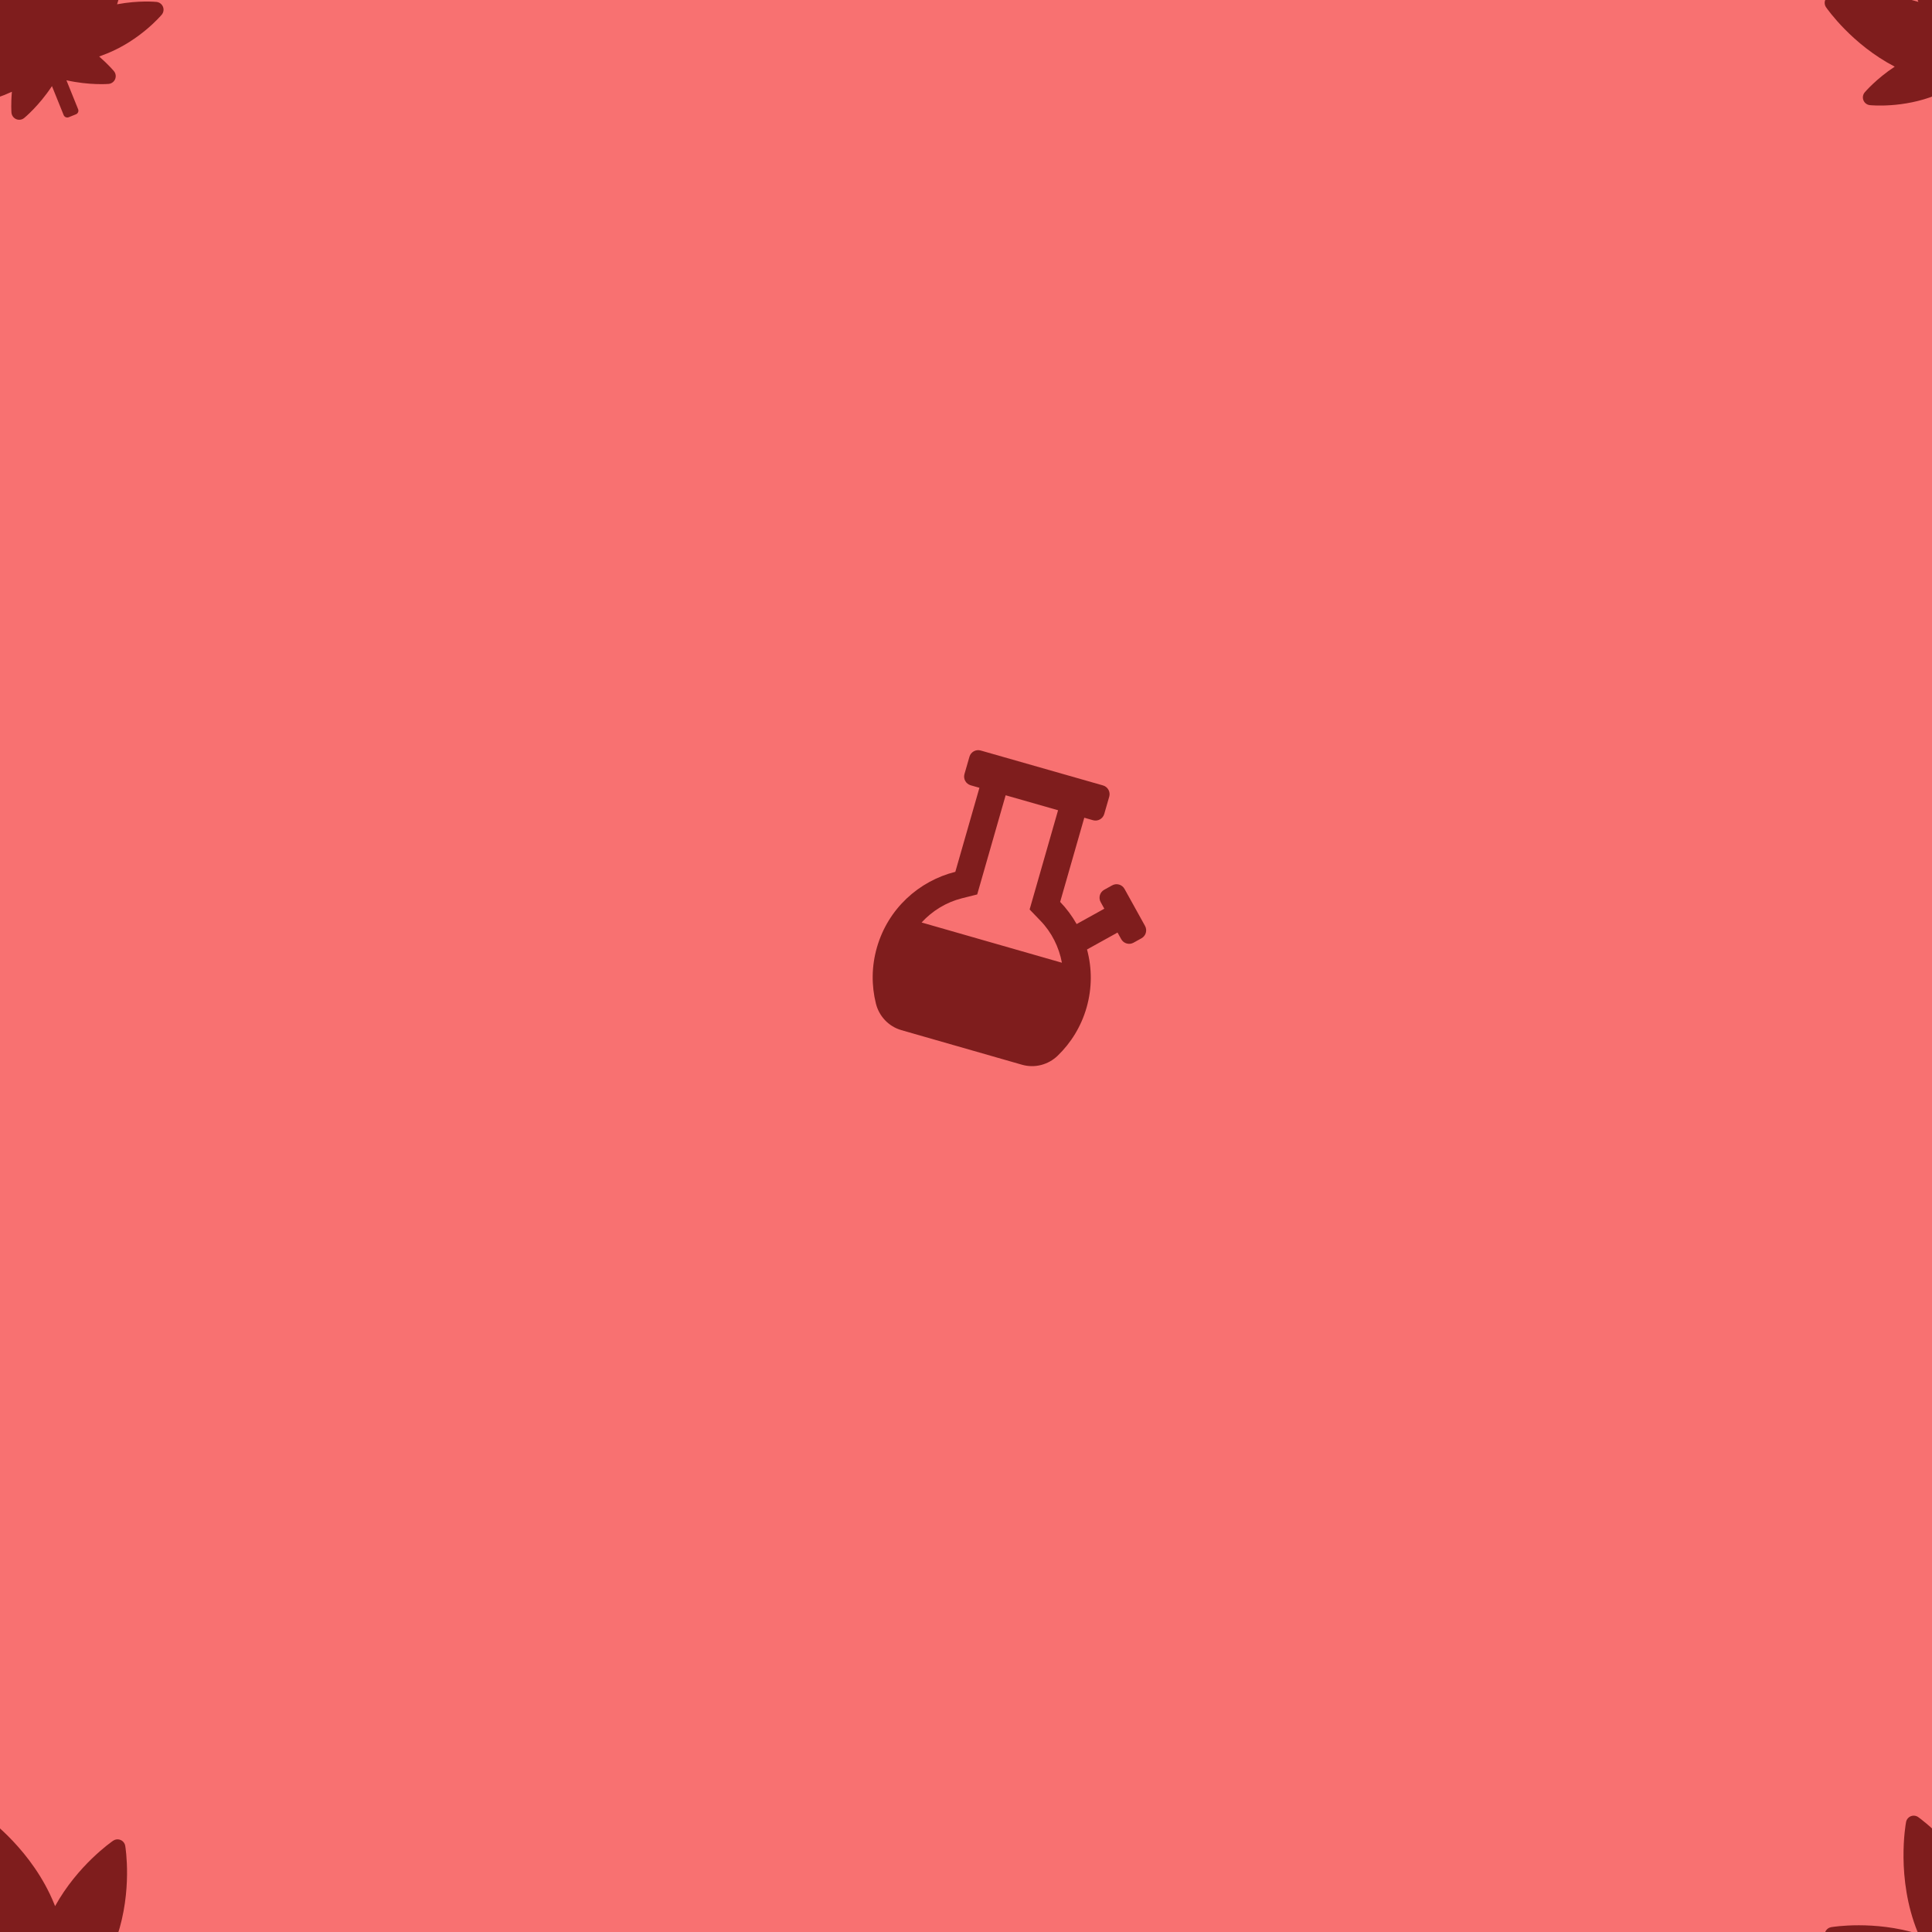
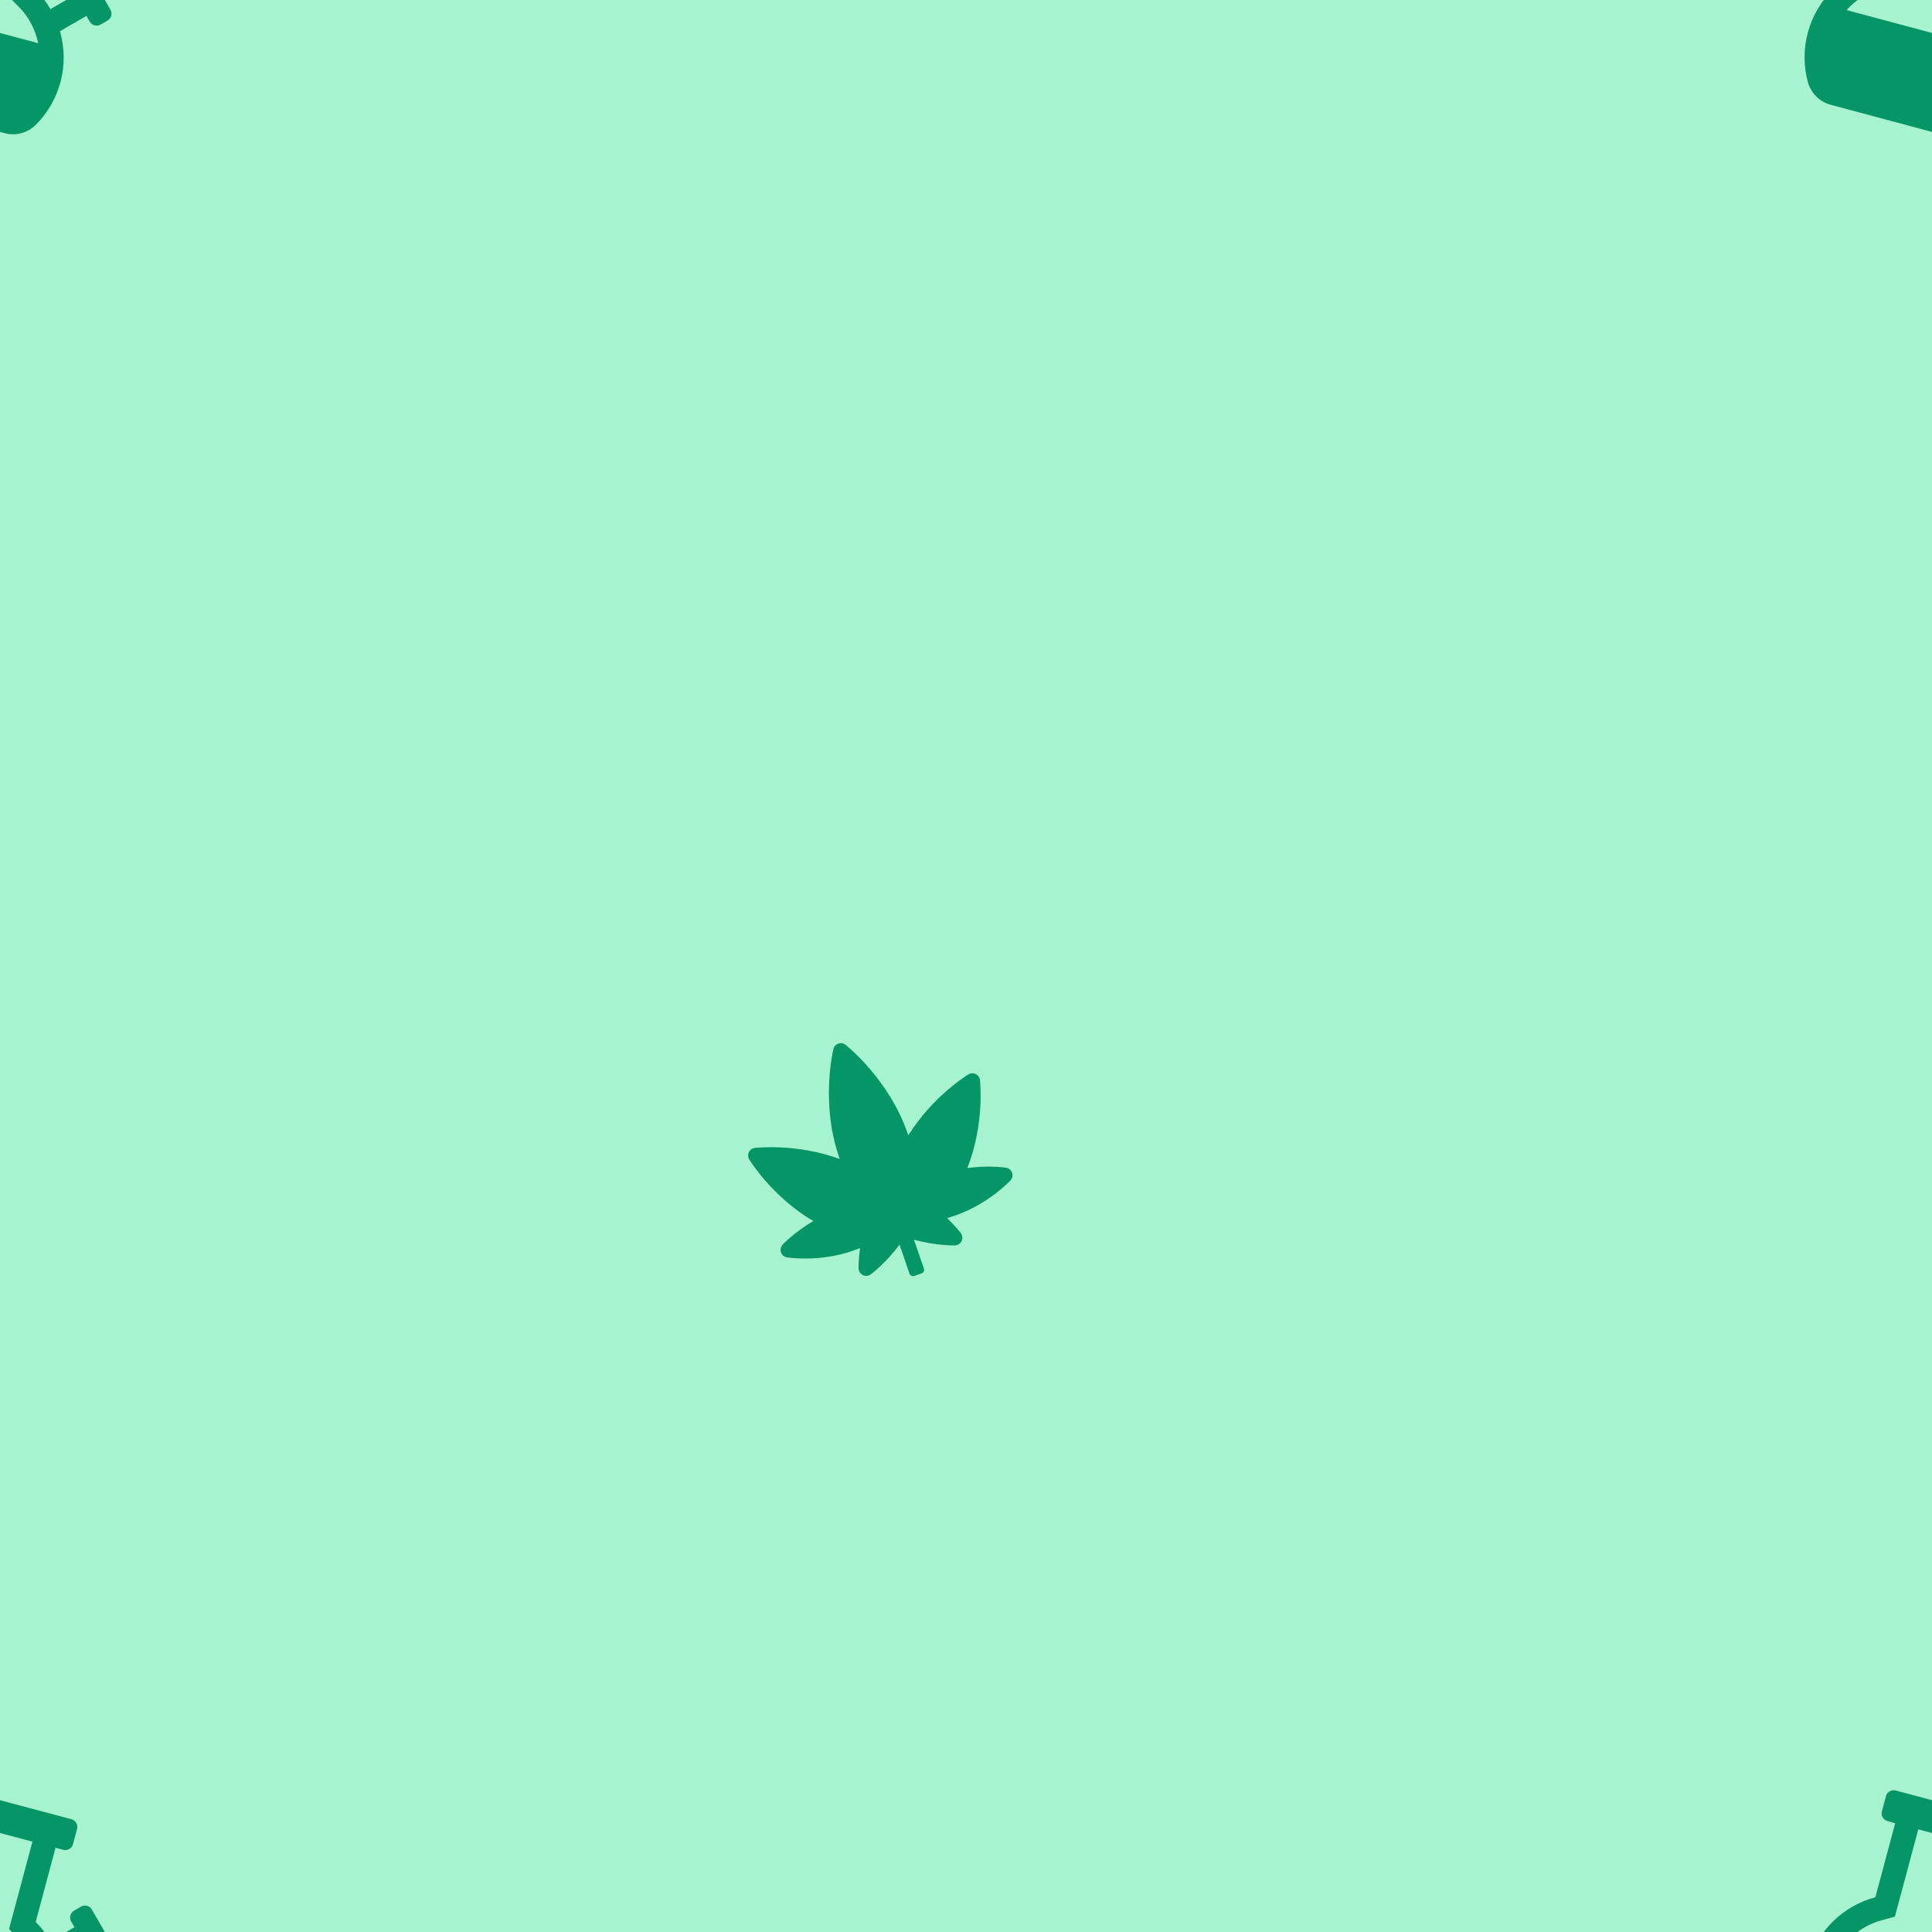
- <svg xmlns="http://www.w3.org/2000/svg" xmlns:xlink="http://www.w3.org/1999/xlink" version="1.1" id="snapshot-79688" width="250" height="250" viewBox="0 0 250 250">
+ <svg xmlns="http://www.w3.org/2000/svg" xmlns:xlink="http://www.w3.org/1999/xlink" version="1.1" id="snapshot-47860" width="250" height="250" viewBox="0 0 250 250">
  <defs>
-     <g id="transformed-21221" data-image="21221" transform="translate(-12.84549, -16.15549) rotate(338, 16.15549, 16.15549)">
+     <g id="transformed-00489" data-image="00489" transform="translate(97.81861, 134.1786) rotate(341, 15.81139, 15.81139)">
      <g>
-         <svg version="1.1" width="32.311px" height="32.311px" viewBox="0 0 32.311 32.311">
-           <g id="original-21221">
+         <svg version="1.1" width="31.623px" height="31.623px" viewBox="0 0 31.623 31.623">
+           <g id="original-00489">
            <svg data-prefix="fas" data-icon="cannabis" viewBox="0 0 512 512" version="1.1" preserveAspectRatio="xMidYMid meet">
-               <path d="M503.47 360.25c-1.56-.82-32.39-16.89-76.78-25.81 64.25-75.12 84.05-161.67 84.93-165.64 1.18-5.33-.44-10.9-4.3-14.77-3.03-3.04-7.12-4.7-11.32-4.7-1.14 0-2.29.12-3.44.38-3.88.85-86.54 19.59-160.58 79.76.01-1.46.01-2.93.01-4.4 0-118.79-59.98-213.72-62.53-217.7A15.973 15.973 0 0 0 256 0c-5.45 0-10.53 2.78-13.47 7.37-2.55 3.98-62.53 98.91-62.53 217.7 0 1.47.01 2.94.01 4.4-74.03-60.16-156.69-78.9-160.58-79.76-1.14-.25-2.29-.38-3.44-.38-4.2 0-8.29 1.66-11.32 4.7A15.986 15.986 0 0 0 .38 168.8c.88 3.97 20.68 90.52 84.93 165.64-44.39 8.92-75.21 24.99-76.78 25.81a16.003 16.003 0 0 0-.02 28.29c2.45 1.29 60.76 31.72 133.49 31.72 6.14 0 11.96-.1 17.5-.31-11.37 22.23-16.52 38.31-16.81 39.22-1.8 5.68-.29 11.89 3.91 16.11a16.019 16.019 0 0 0 16.1 3.99c1.83-.57 37.72-11.99 77.3-39.29V504c0 4.42 3.58 8 8 8h16c4.42 0 8-3.58 8-8v-64.01c39.58 27.3 75.47 38.71 77.3 39.29a16.019 16.019 0 0 0 16.1-3.99c4.2-4.22 5.71-10.43 3.91-16.11-.29-.91-5.45-16.99-16.81-39.22 5.54.21 11.37.31 17.5.31 72.72 0 131.04-30.43 133.49-31.72 5.24-2.78 8.52-8.22 8.51-14.15-.01-5.94-3.29-11.39-8.53-14.15z" fill="rgba(127, 29, 29, 1)" stroke="none" />
+               <path d="M503.47 360.25c-1.56-.82-32.39-16.89-76.78-25.81 64.25-75.12 84.05-161.67 84.93-165.64 1.18-5.33-.44-10.9-4.3-14.77-3.03-3.04-7.12-4.7-11.32-4.7-1.14 0-2.29.12-3.44.38-3.88.85-86.54 19.59-160.58 79.76.01-1.46.01-2.93.01-4.4 0-118.79-59.98-213.72-62.53-217.7A15.973 15.973 0 0 0 256 0c-5.45 0-10.53 2.78-13.47 7.37-2.55 3.98-62.53 98.91-62.53 217.7 0 1.47.01 2.94.01 4.4-74.03-60.16-156.69-78.9-160.58-79.76-1.14-.25-2.29-.38-3.44-.38-4.2 0-8.29 1.66-11.32 4.7A15.986 15.986 0 0 0 .38 168.8c.88 3.97 20.68 90.52 84.93 165.64-44.39 8.92-75.21 24.99-76.78 25.81a16.003 16.003 0 0 0-.02 28.29c2.45 1.29 60.76 31.72 133.49 31.72 6.14 0 11.96-.1 17.5-.31-11.37 22.23-16.52 38.31-16.81 39.22-1.8 5.68-.29 11.89 3.91 16.11a16.019 16.019 0 0 0 16.1 3.99c1.83-.57 37.72-11.99 77.3-39.29V504c0 4.42 3.58 8 8 8h16c4.42 0 8-3.58 8-8v-64.01c39.58 27.3 75.47 38.71 77.3 39.29a16.019 16.019 0 0 0 16.1-3.99c4.2-4.22 5.71-10.43 3.91-16.11-.29-.91-5.45-16.99-16.81-39.22 5.54.21 11.37.31 17.5.31 72.72 0 131.04-30.43 133.49-31.72 5.24-2.78 8.52-8.22 8.51-14.15-.01-5.94-3.29-11.39-8.53-14.15z" fill="rgba(5, 150, 104, 1)" stroke="none" />
            </svg>
          </g>
        </svg>
      </g>
    </g>
-     <g id="transformed-48352" data-image="48352" transform="translate(115.4265, 99.21983) rotate(16, 16.46351, 18.88017)">
+     <g id="transformed-25011" data-image="25011" transform="translate(-14.42785, -16.5457) rotate(15, 14.42785, 16.5457)">
      <g>
-         <svg version="1.1" width="32.927px" height="37.76px" viewBox="0 0 32.927 37.76">
-           <g id="original-48352">
+         <svg version="1.1" width="28.856px" height="33.091px" viewBox="0 0 28.856 33.091">
+           <g id="original-25011">
            <svg data-prefix="fas" data-icon="bong" viewBox="0 0 448 512" version="1.1" preserveAspectRatio="xMidYMid meet">
-               <path d="M302.5 512c23.18 0 44.43-12.58 56-32.66C374.69 451.26 384 418.75 384 384c0-36.12-10.08-69.81-27.44-98.62L400 241.94l9.38 9.38c6.25 6.25 16.38 6.25 22.63 0l11.3-11.32c6.25-6.25 6.25-16.38 0-22.63l-52.69-52.69c-6.25-6.25-16.38-6.25-22.63 0l-11.31 11.31c-6.25 6.25-6.25 16.38 0 22.63l9.38 9.38-39.41 39.41c-11.56-11.37-24.53-21.33-38.65-29.51V63.74l15.97-.02c8.82-.01 15.97-7.16 15.98-15.98l.04-31.72C320 7.17 312.82-.01 303.97 0L80.03.26c-8.82.01-15.97 7.16-15.98 15.98l-.04 31.73c-.01 8.85 7.17 16.02 16.02 16.01L96 63.96v153.93C38.67 251.1 0 312.97 0 384c0 34.75 9.31 67.27 25.5 95.34C37.08 499.42 58.33 512 81.5 512h221zM120.06 259.43L144 245.56V63.91l96-.11v181.76l23.94 13.87c24.81 14.37 44.12 35.73 56.56 60.57h-257c12.45-24.84 31.75-46.2 56.56-60.57z" fill="rgba(127, 29, 29, 1)" stroke="none" />
+               <path d="M302.5 512c23.18 0 44.43-12.58 56-32.66C374.69 451.26 384 418.75 384 384c0-36.12-10.08-69.81-27.44-98.62L400 241.94l9.38 9.38c6.25 6.25 16.38 6.25 22.63 0l11.3-11.32c6.25-6.25 6.25-16.38 0-22.63l-52.69-52.69c-6.25-6.25-16.38-6.25-22.63 0l-11.31 11.31c-6.25 6.25-6.25 16.38 0 22.63l9.38 9.38-39.41 39.41c-11.56-11.37-24.53-21.33-38.65-29.51V63.74l15.97-.02c8.82-.01 15.97-7.16 15.98-15.98l.04-31.72C320 7.17 312.82-.01 303.97 0L80.03.26c-8.82.01-15.97 7.16-15.98 15.98l-.04 31.73c-.01 8.85 7.17 16.02 16.02 16.01L96 63.96v153.93C38.67 251.1 0 312.97 0 384c0 34.75 9.31 67.27 25.5 95.34C37.08 499.42 58.33 512 81.5 512h221zM120.06 259.43L144 245.56V63.91l96-.11v181.76l23.94 13.87c24.81 14.37 44.12 35.73 56.56 60.57h-257c12.45-24.84 31.75-46.2 56.56-60.57z" fill="rgba(5, 150, 104, 1)" stroke="none" />
            </svg>
          </g>
        </svg>
      </g>
    </g>
  </defs>
-   <rect x="0" y="0" width="250" height="250" fill="rgba(248, 113, 113, 1)" />
-   <use xlink:href="#transformed-21221" transform="translate(-250, -250)" />
-   <use xlink:href="#transformed-21221" transform="translate(0, -250)" />
-   <use xlink:href="#transformed-21221" transform="translate(250, -250)" />
-   <use xlink:href="#transformed-21221" transform="translate(-250, 0)" />
-   <use xlink:href="#transformed-21221" transform="translate(0, 0)" />
-   <use xlink:href="#transformed-21221" transform="translate(250, 0)" />
-   <use xlink:href="#transformed-21221" transform="translate(-250, 250)" />
-   <use xlink:href="#transformed-21221" transform="translate(0, 250)" />
-   <use xlink:href="#transformed-21221" transform="translate(250, 250)" />
-   <use xlink:href="#transformed-48352" transform="translate(-250, -250)" />
-   <use xlink:href="#transformed-48352" transform="translate(0, -250)" />
-   <use xlink:href="#transformed-48352" transform="translate(250, -250)" />
-   <use xlink:href="#transformed-48352" transform="translate(-250, 0)" />
-   <use xlink:href="#transformed-48352" transform="translate(0, 0)" />
-   <use xlink:href="#transformed-48352" transform="translate(250, 0)" />
-   <use xlink:href="#transformed-48352" transform="translate(-250, 250)" />
-   <use xlink:href="#transformed-48352" transform="translate(0, 250)" />
-   <use xlink:href="#transformed-48352" transform="translate(250, 250)" />
+   <rect x="0" y="0" width="250" height="250" fill="rgba(167, 243, 208, 1)" />
+   <use xlink:href="#transformed-00489" transform="translate(-250, -250)" />
+   <use xlink:href="#transformed-00489" transform="translate(0, -250)" />
+   <use xlink:href="#transformed-00489" transform="translate(250, -250)" />
+   <use xlink:href="#transformed-00489" transform="translate(-250, 0)" />
+   <use xlink:href="#transformed-00489" transform="translate(0, 0)" />
+   <use xlink:href="#transformed-00489" transform="translate(250, 0)" />
+   <use xlink:href="#transformed-00489" transform="translate(-250, 250)" />
+   <use xlink:href="#transformed-00489" transform="translate(0, 250)" />
+   <use xlink:href="#transformed-00489" transform="translate(250, 250)" />
+   <use xlink:href="#transformed-25011" transform="translate(-250, -250)" />
+   <use xlink:href="#transformed-25011" transform="translate(0, -250)" />
+   <use xlink:href="#transformed-25011" transform="translate(250, -250)" />
+   <use xlink:href="#transformed-25011" transform="translate(-250, 0)" />
+   <use xlink:href="#transformed-25011" transform="translate(0, 0)" />
+   <use xlink:href="#transformed-25011" transform="translate(250, 0)" />
+   <use xlink:href="#transformed-25011" transform="translate(-250, 250)" />
+   <use xlink:href="#transformed-25011" transform="translate(0, 250)" />
+   <use xlink:href="#transformed-25011" transform="translate(250, 250)" />
</svg>
